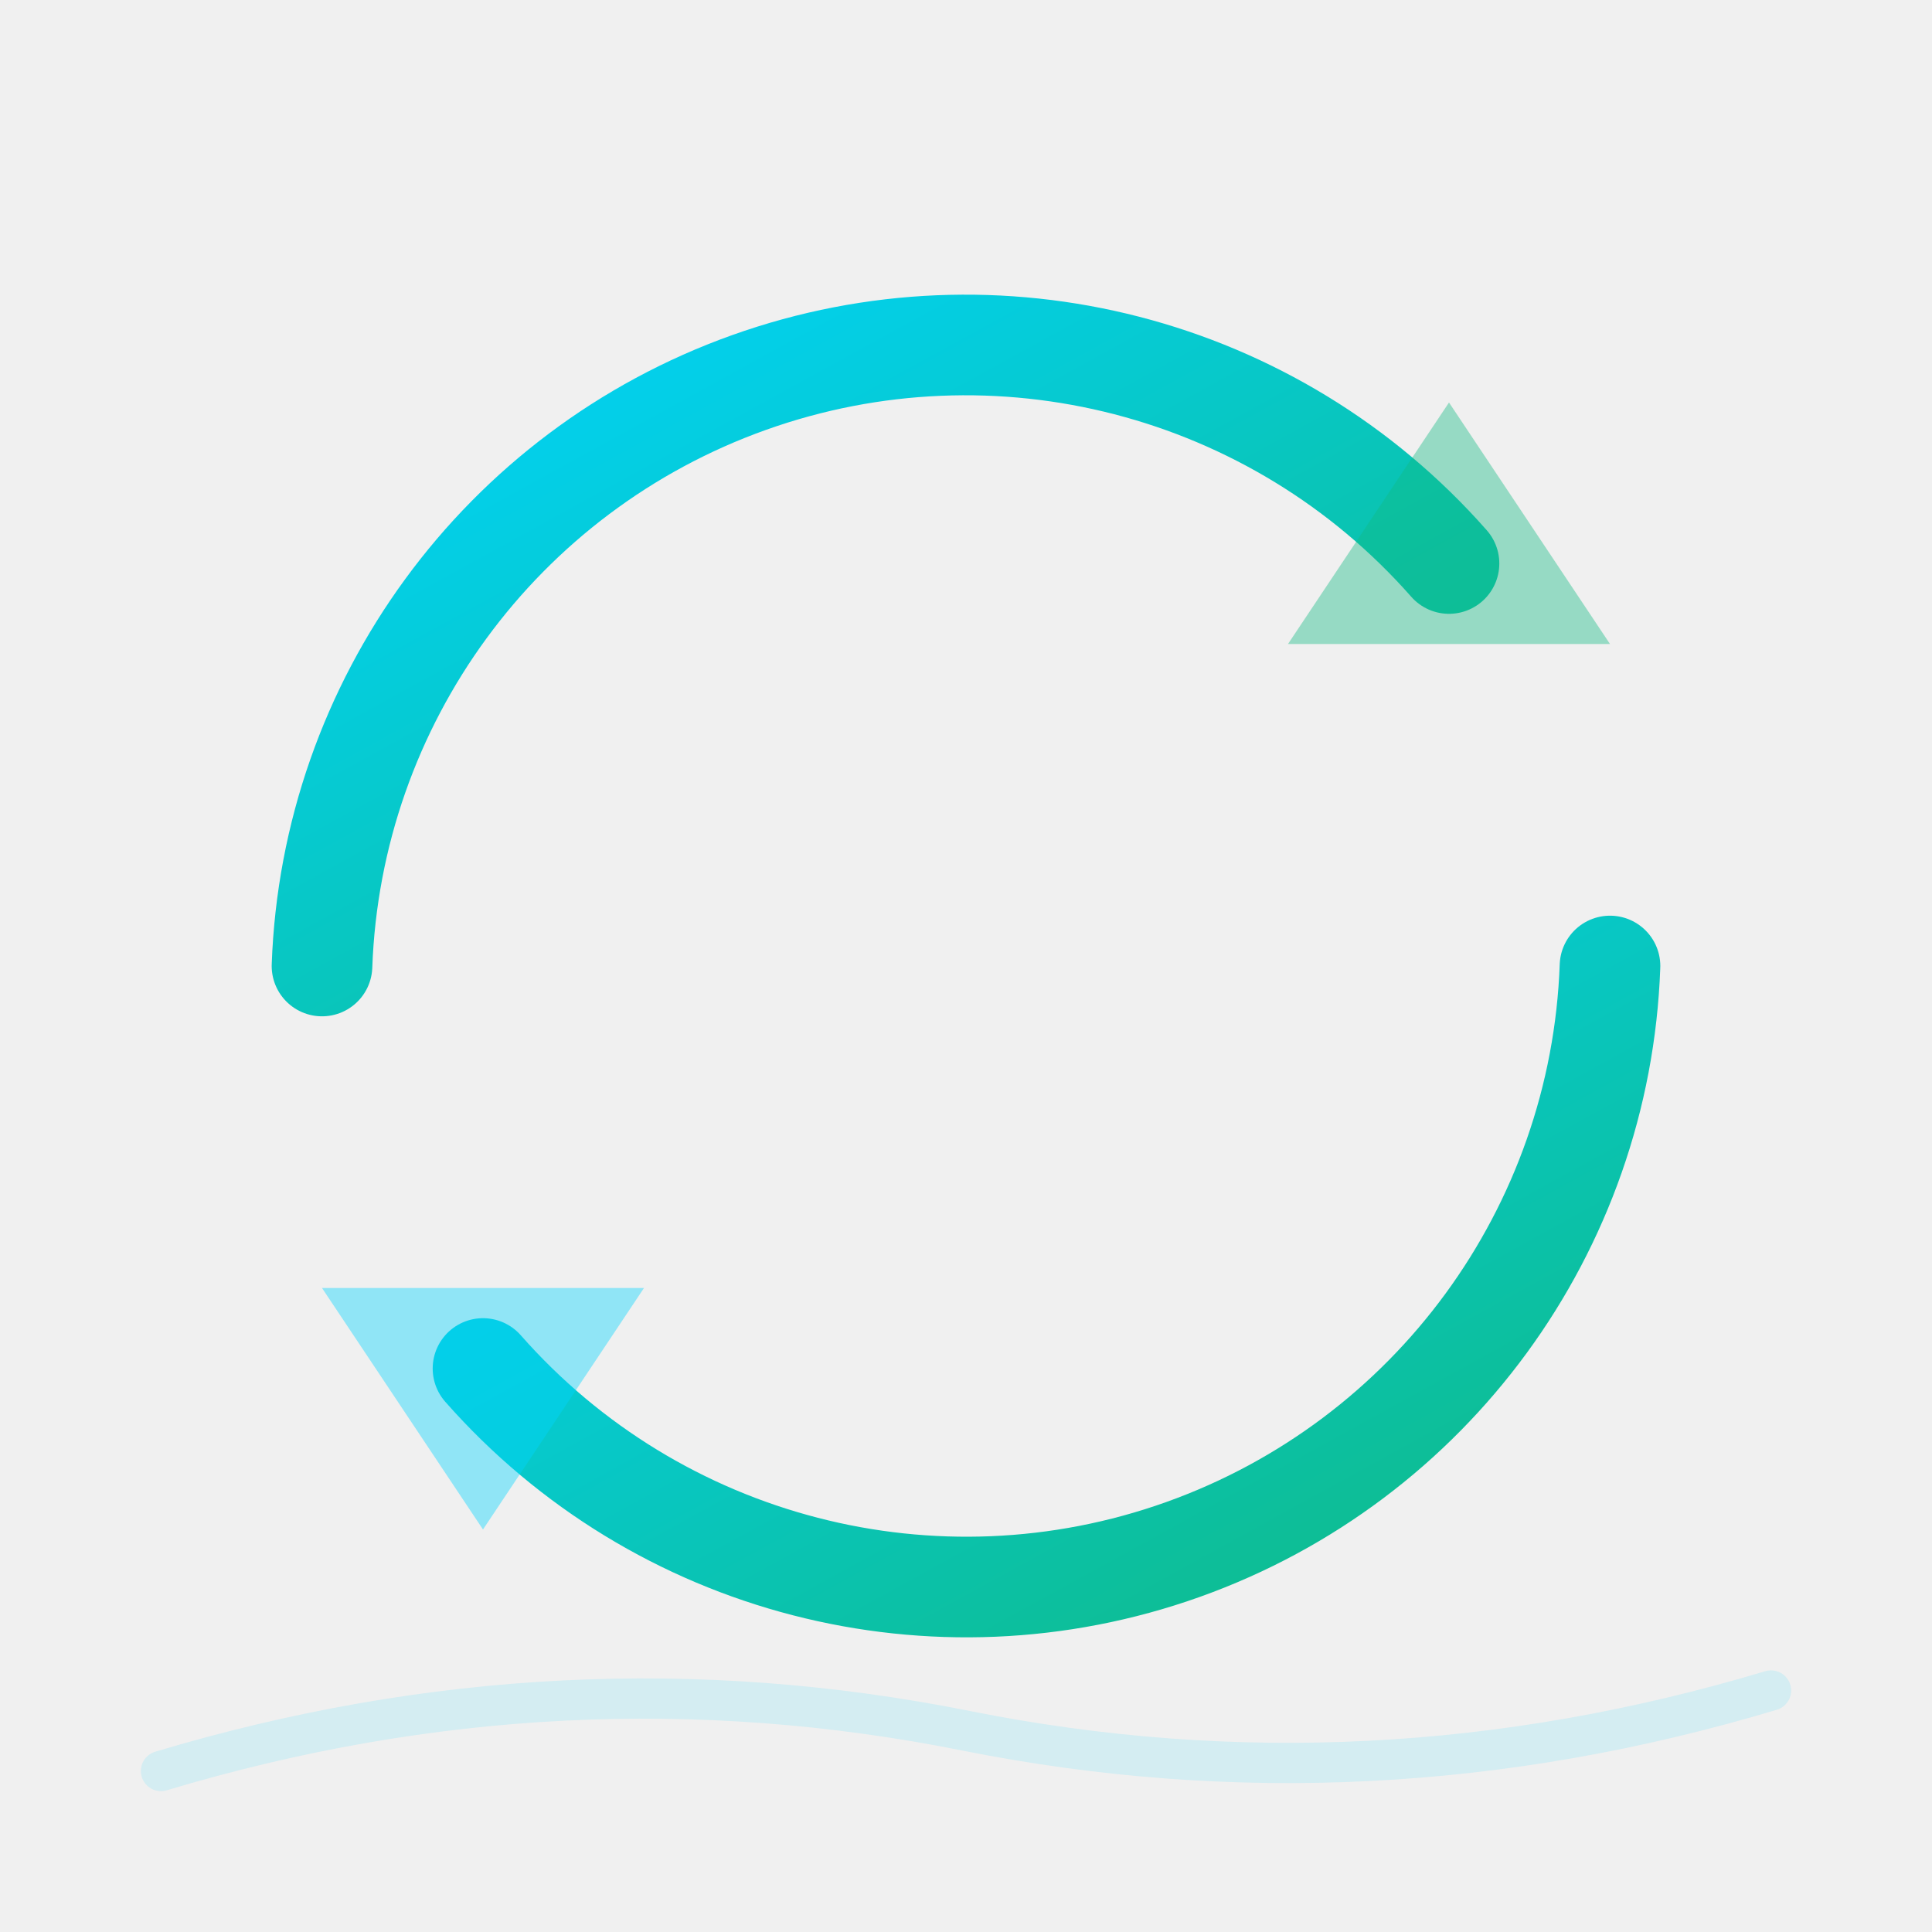
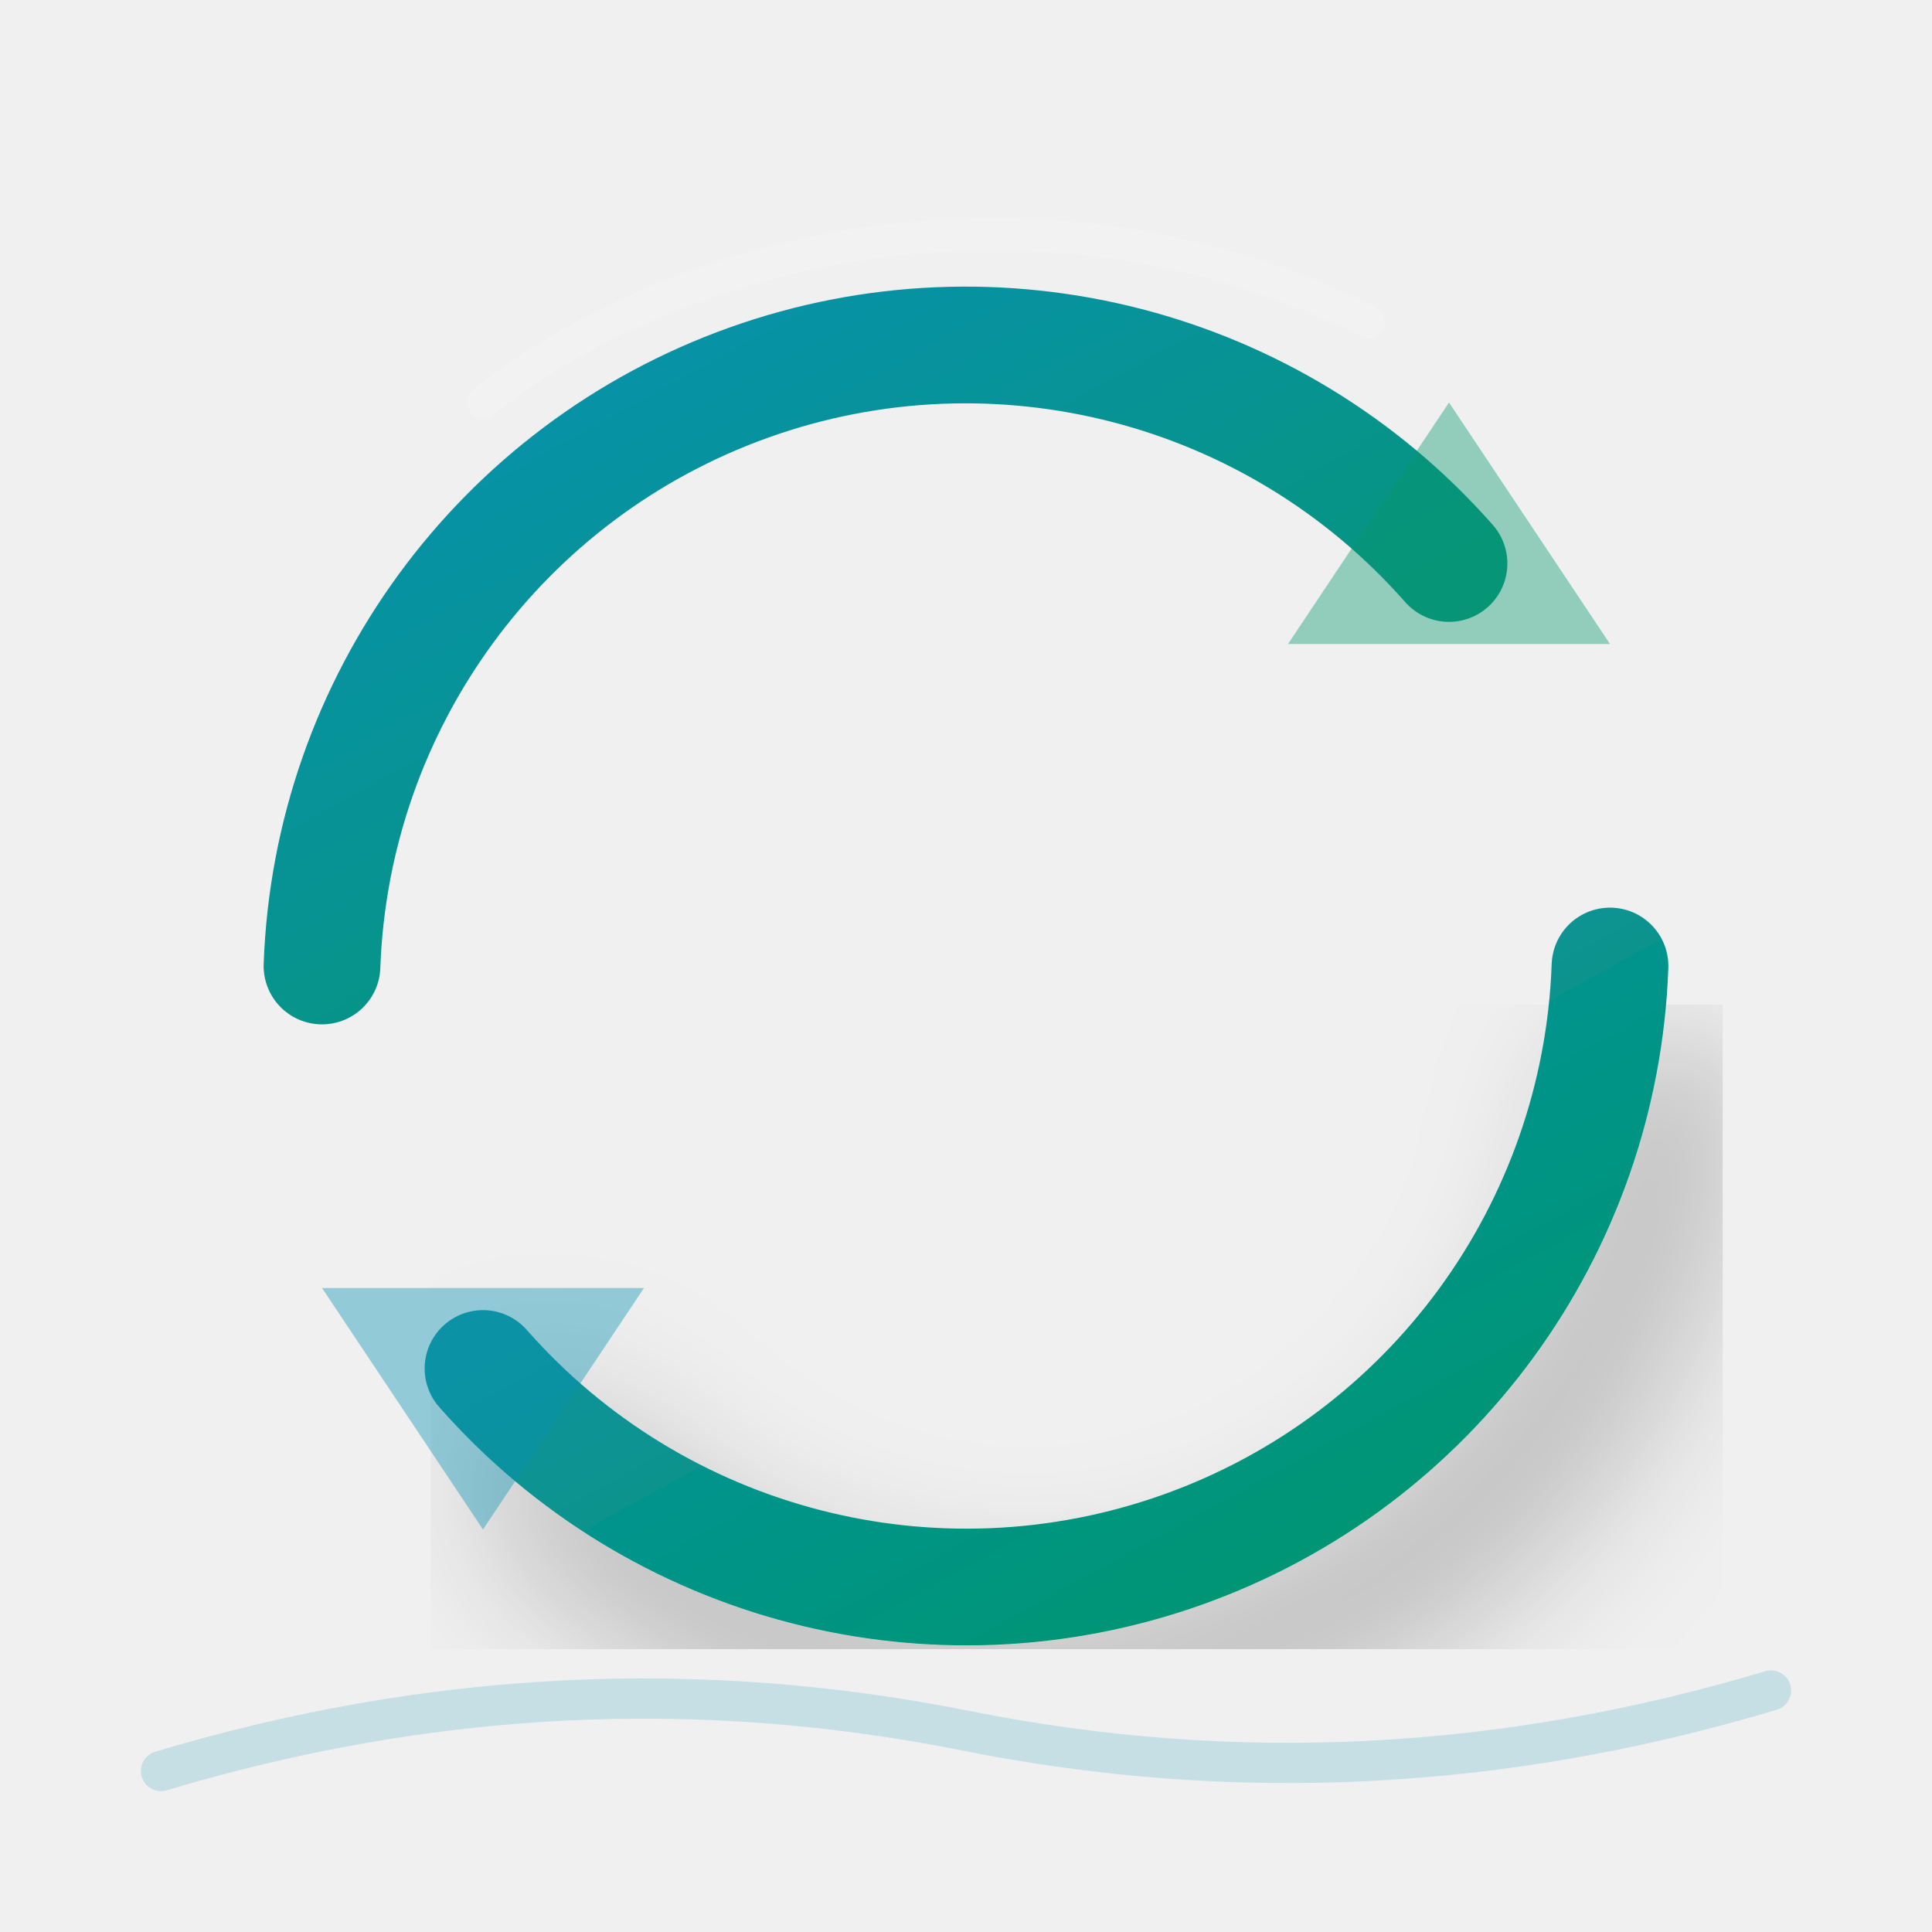
<svg xmlns="http://www.w3.org/2000/svg" viewBox="0 0 48 48" fill="none" stroke-linecap="round" stroke-linejoin="round">
  <defs>
    <linearGradient id="arf" x1="0%" y1="0%" x2="100%" y2="100%">
-       <stop offset="0%" stop-color="#00d4ff" />
-       <stop offset="100%" stop-color="#10b981" />
+       <stop offset="0%" stop-color="#0891b2" />
+       <stop offset="100%" stop-color="#059669" />
    </linearGradient>
+     <filter id="s3d_refresh">
+       <feDropShadow dx="1.5" dy="2.5" stdDeviation="2" flood-opacity=".3" />
+     </filter>
  </defs>
-   <path d="M4 44 Q14 41 24 43 Q34 45 44 42" stroke="#00d4ff" stroke-width="1" fill="none" opacity="0.12" stroke-linecap="round" />
-   <path d="M40 24a16 16 0 0 1-28 10" stroke="url(#arf)" stroke-width="2.5" fill="none" />
-   <path d="M8 24a16 16 0 0 1 28-10" stroke="url(#arf)" stroke-width="2.5" fill="none" />
-   <path d="M12 38l-4-6h8z" fill="#00d4ff" opacity=".4" />
-   <path d="M36 10l4 6h-8z" fill="#10b981" opacity=".4" />
+   <path d="M4 44 Q14 41 24 43 Q34 45 44 42" stroke="#0891b2" stroke-width="1" fill="none" opacity="0.18" stroke-linecap="round" />
+   <path d="M40 24a16 16 0 0 1-28 10" stroke="url(#arf)" stroke-width="2.9" fill="none" filter="url(#s3d_refresh)" />
+   <path d="M8 24a16 16 0 0 1 28-10" stroke="url(#arf)" stroke-width="2.9" fill="none" />
+   <path d="M12 38l-4-6h8z" fill="#0891b2" opacity=".4" />
+   <path d="M36 10l4 6h-8z" fill="#059669" opacity=".4" />
+   <path d="M12 10c5-4 14-6 22-2" stroke="white" stroke-width="0.8" opacity=".15" fill="none" />
</svg>
